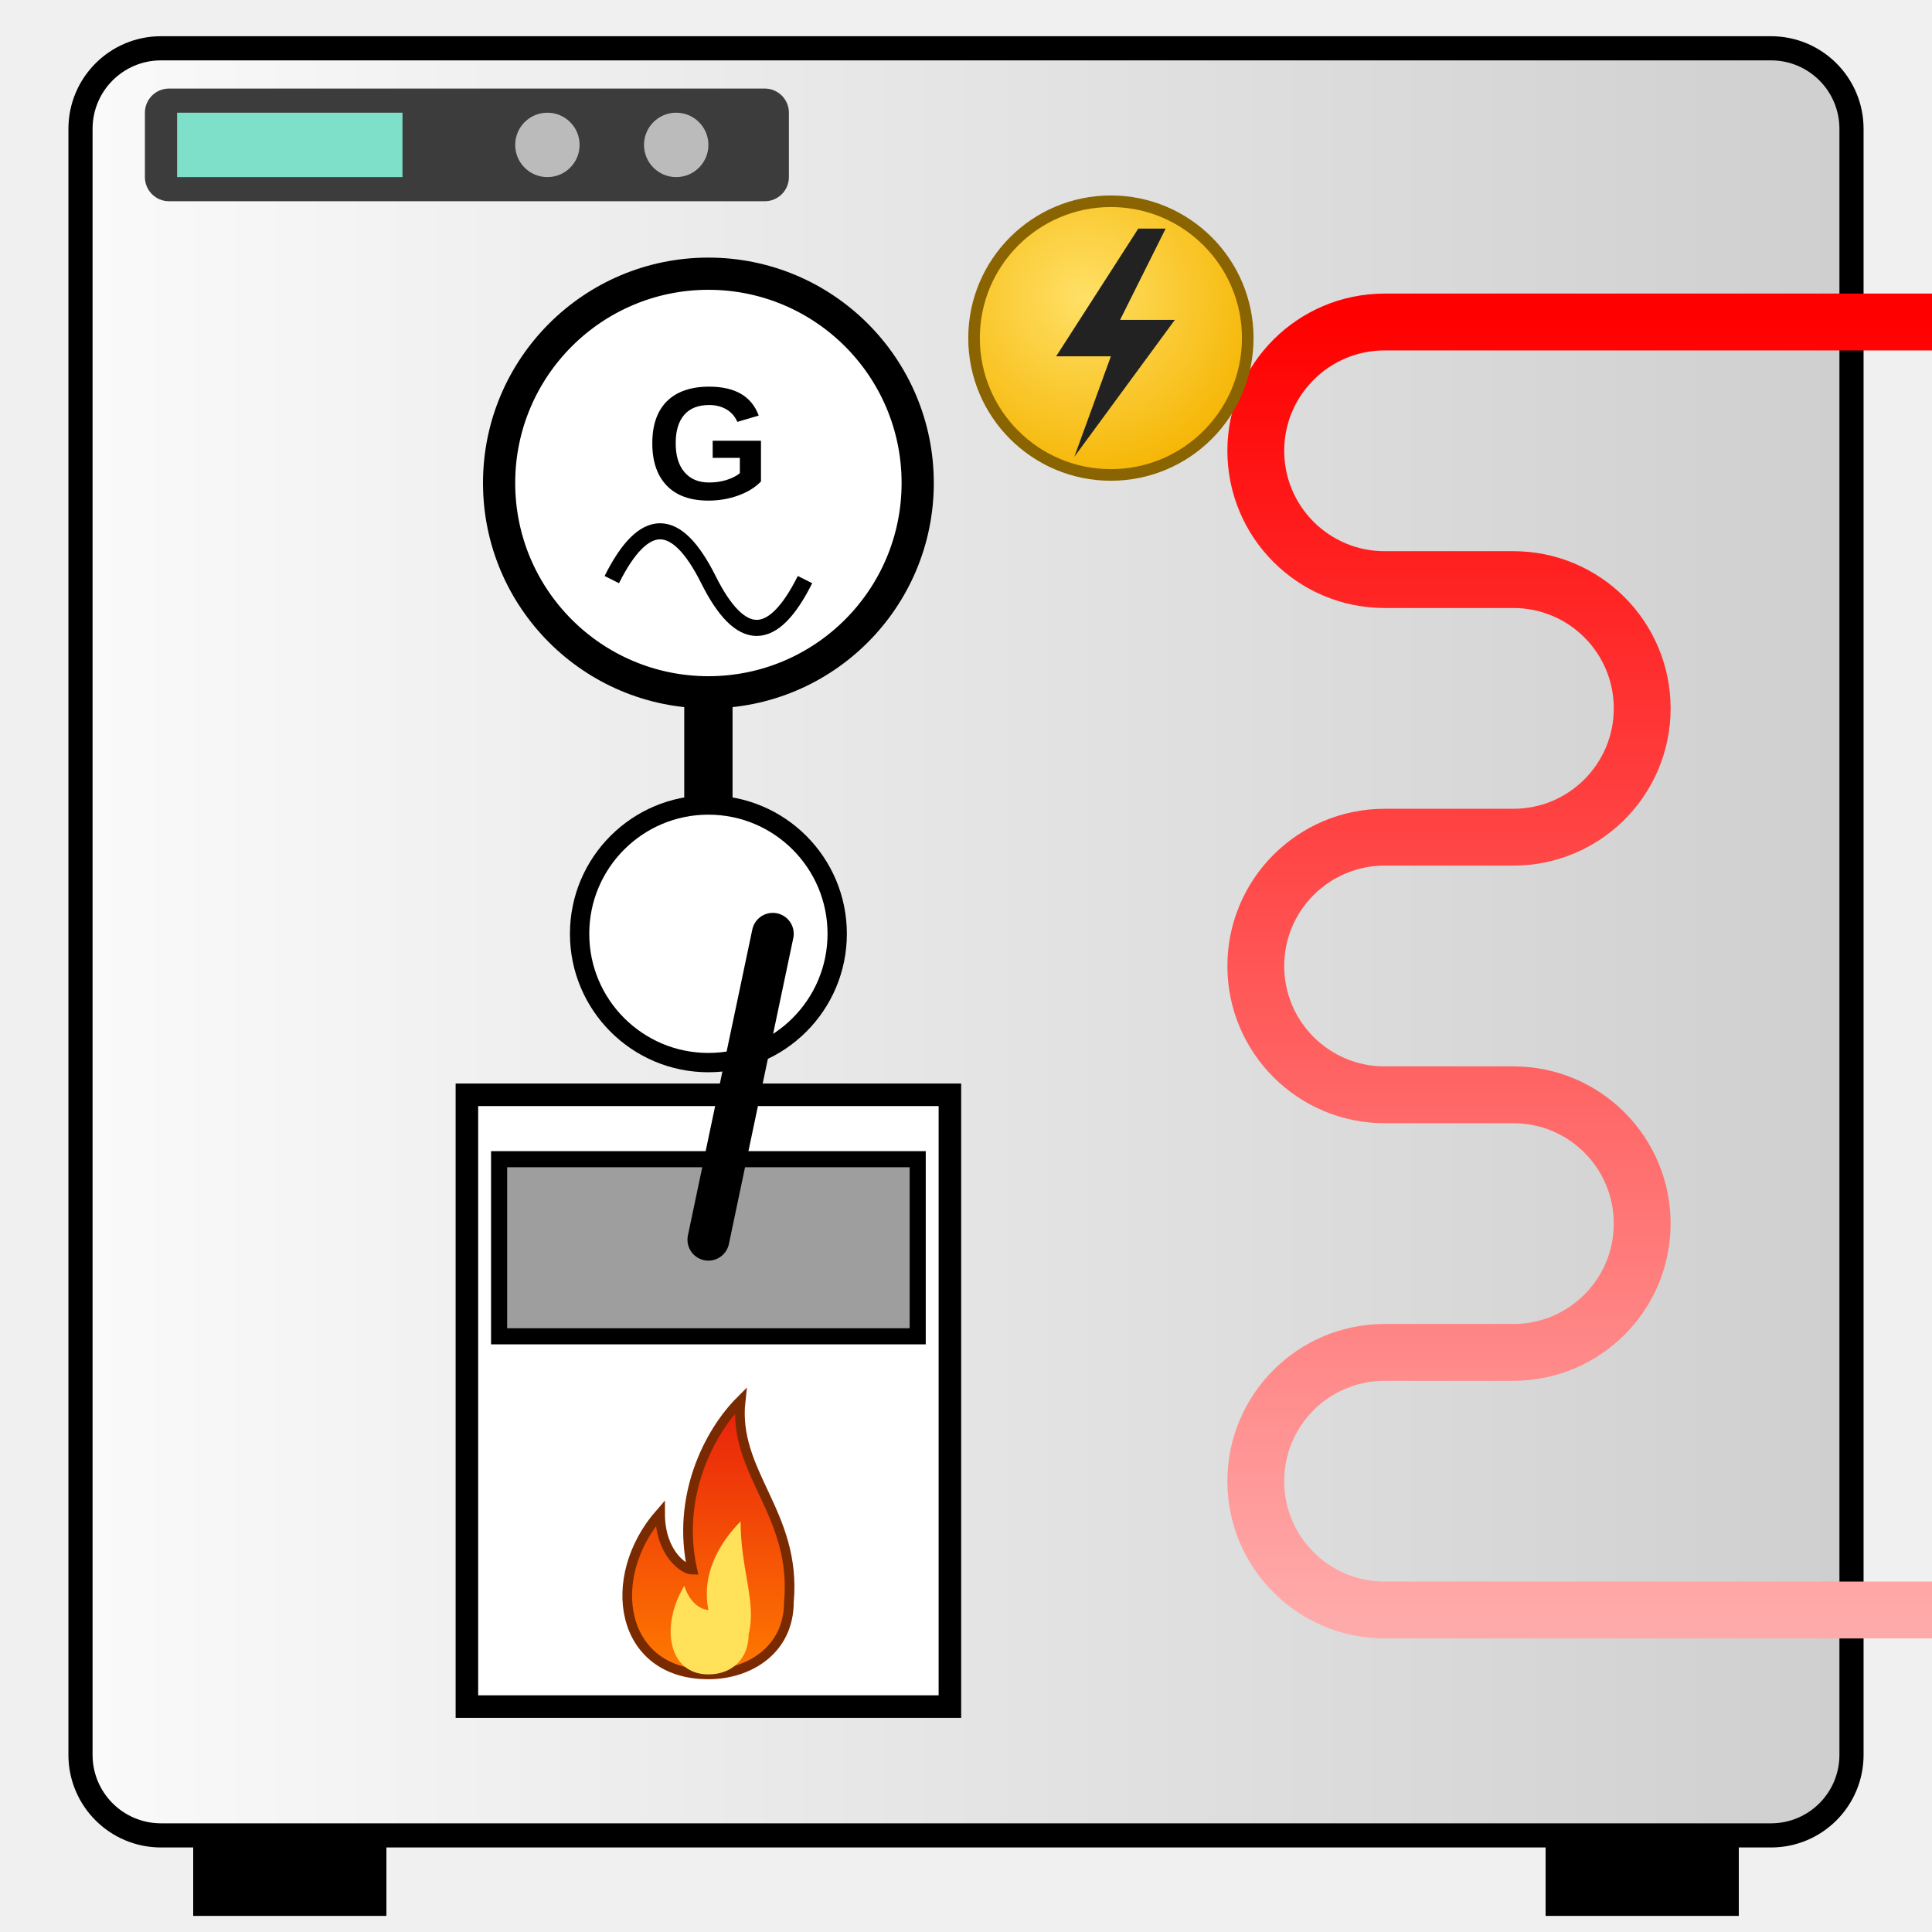
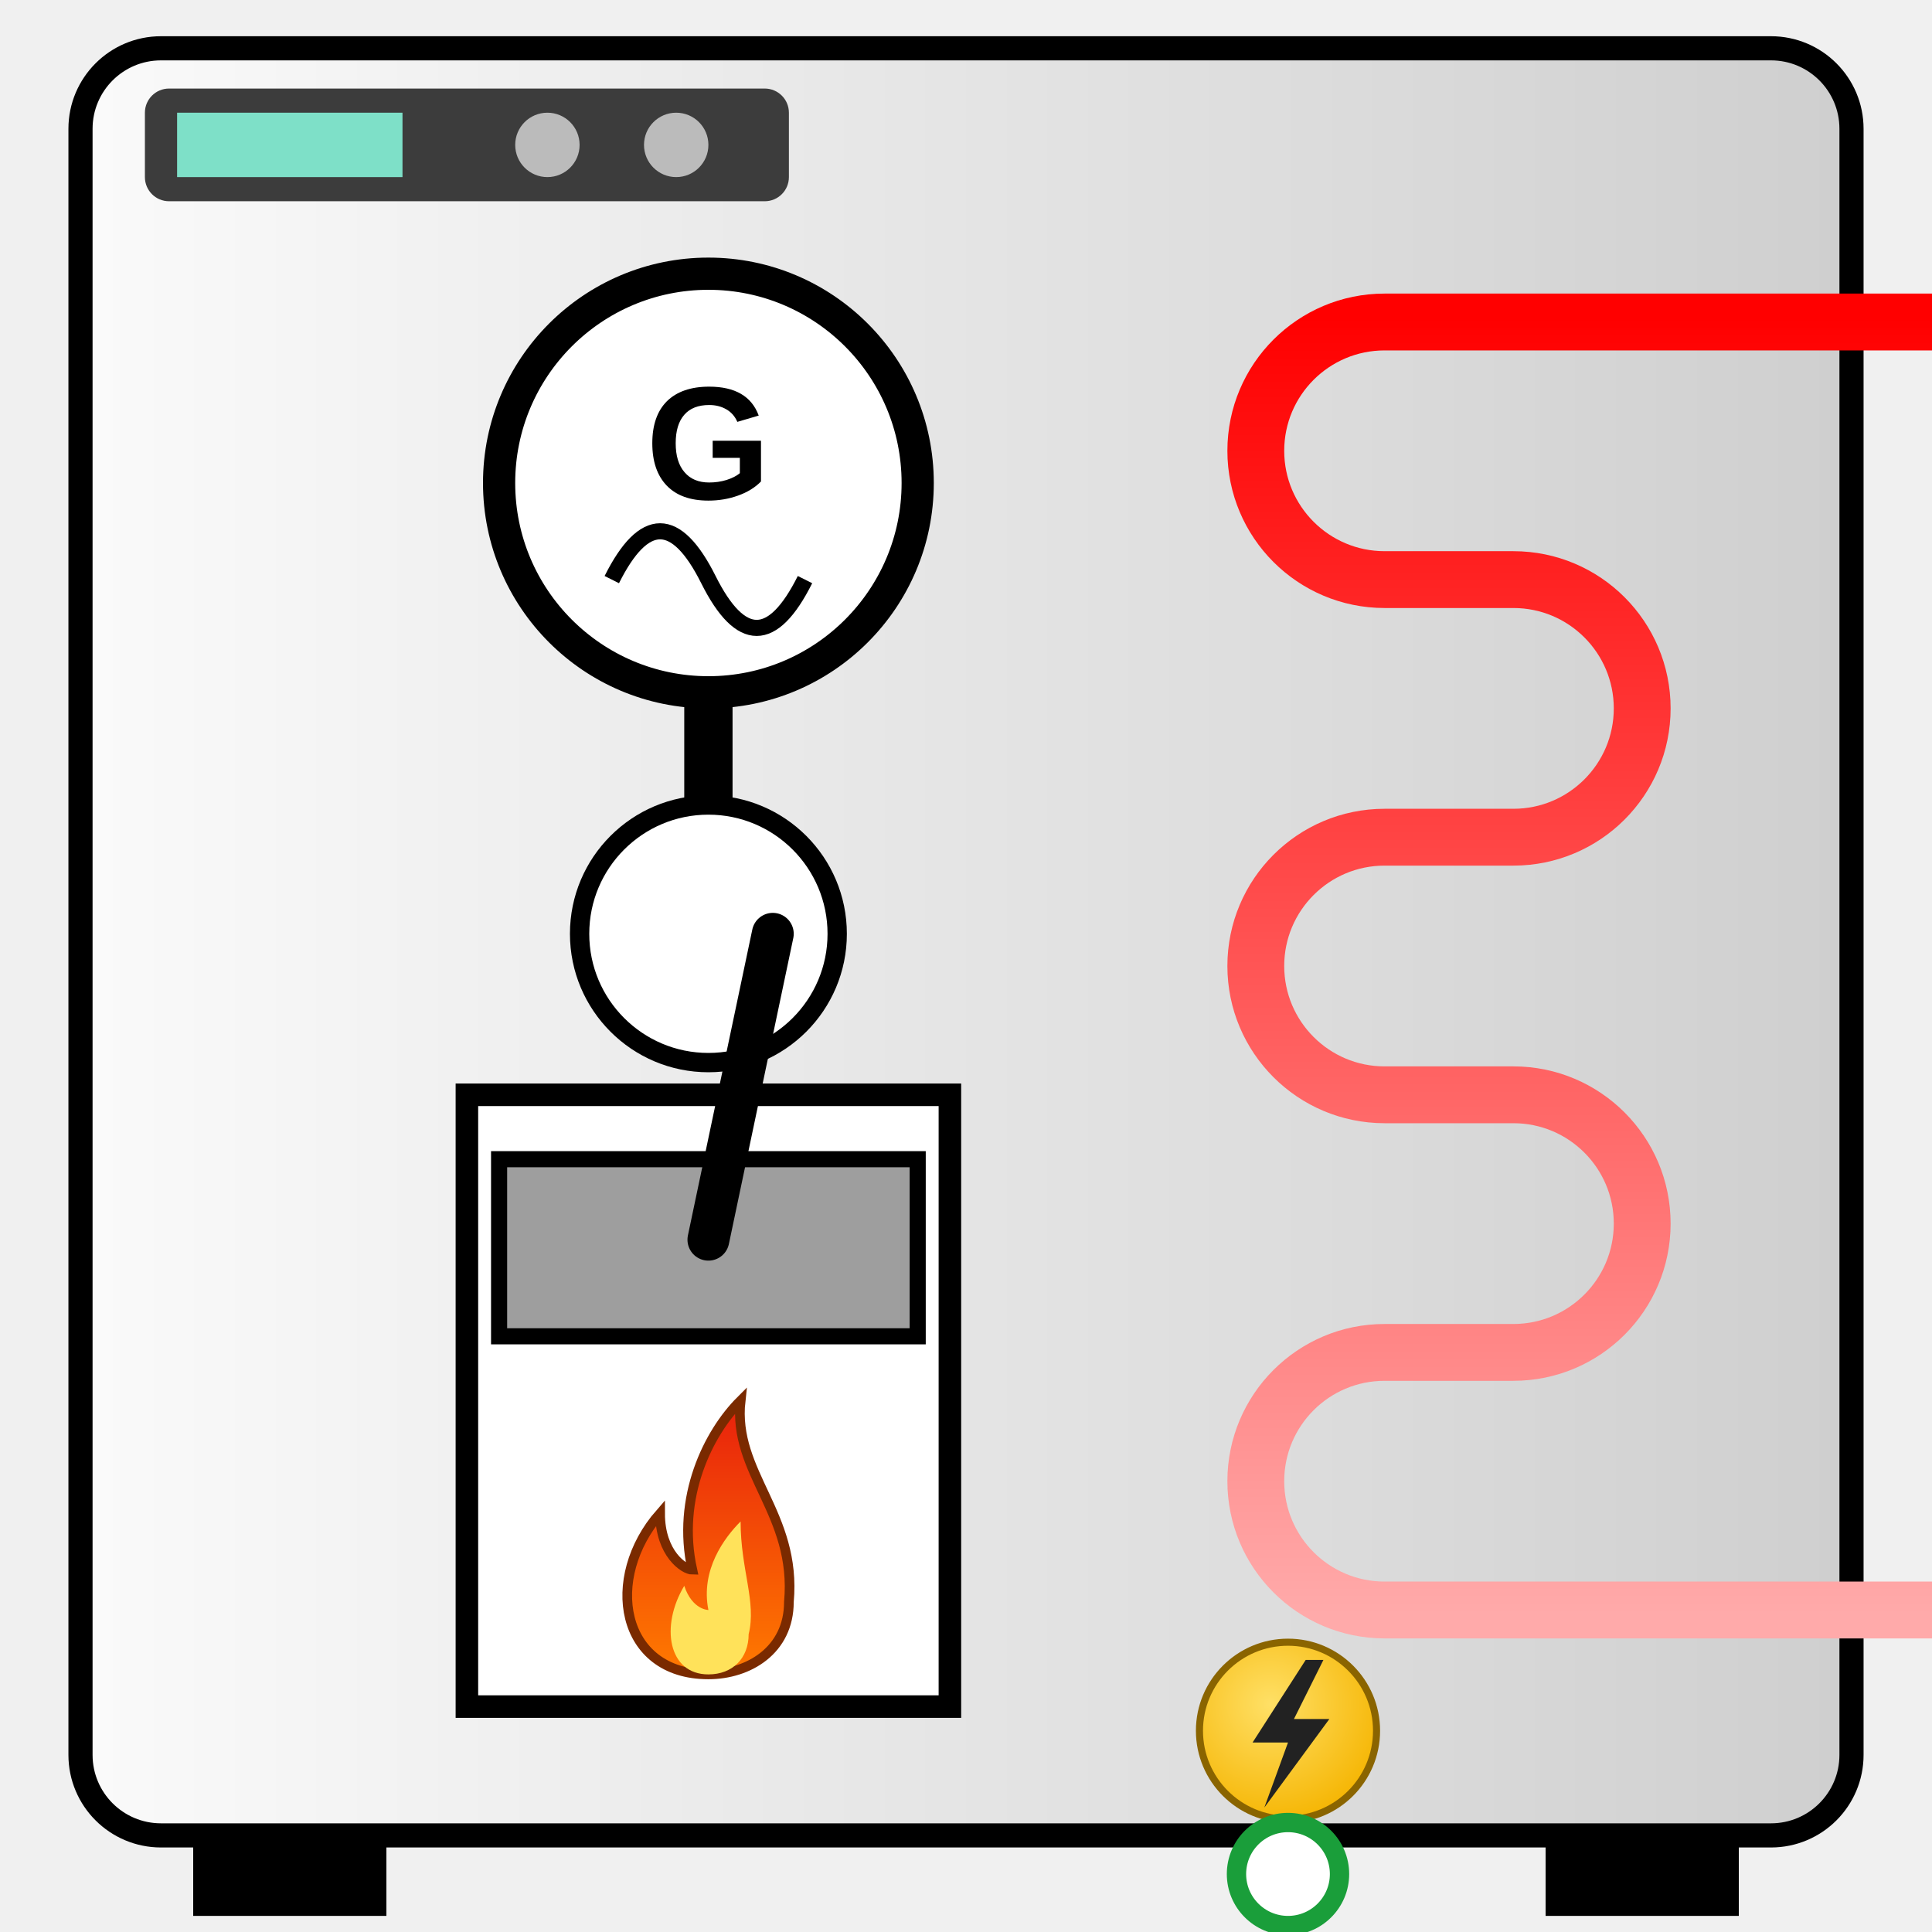
<svg xmlns="http://www.w3.org/2000/svg" version="1.1" width="120mm" height="120mm" viewBox="0 0 120 120">
  <defs>
    <radialGradient id="badge" cx="0.4" cy="0.35" r="0.7">
      <stop offset="0" stop-color="#ffe066" />
      <stop offset="1" stop-color="#f5b400" />
    </radialGradient>
    <linearGradient id="cas" x1="0" y1="0" x2="1" y2="0">
      <stop offset="0" stop-color="#fafafa" />
      <stop offset="1" stop-color="#cfcfcf" />
    </linearGradient>
    <linearGradient id="blk" x1="0" y1="0" x2="1" y2="0">
      <stop offset="0" stop-color="#e2e2e2" />
      <stop offset="1" stop-color="#b5b5b5" />
    </linearGradient>
    <linearGradient id="hot" x1="0" y1="1" x2="0" y2="0">
      <stop offset="0" stop-color="#ffaaaa" />
      <stop offset="1" stop-color="#ff0000" />
    </linearGradient>
    <linearGradient id="gen" x1="0" y1="0" x2="1" y2="1">
      <stop offset="0" stop-color="#ffffff" />
      <stop offset="1" stop-color="#cfd8e6" />
    </linearGradient>
    <linearGradient id="fl" x1="0" y1="1" x2="0" y2="0">
      <stop offset="0" stop-color="#ff7a00" />
      <stop offset="1" stop-color="#e8200c" />
    </linearGradient>
  </defs>
  <rect x="12" y="114" width="12" height="5" fill="#000" />
  <rect x="96" y="114" width="12" height="5" fill="#000" />
  <rect x="5" y="3" width="110" height="111" rx="5" fill="url(#cas)" stroke="#000" stroke-width="1.5" />
  <rect x="9" y="5.5" width="40" height="7" rx="1.5" fill="#3c3c3c" />
  <rect x="11" y="7.0" width="14.0" height="4" fill="#7ee0c8" />
  <circle cx="34" cy="9.0" r="2" fill="#bbb" />
  <circle cx="42" cy="9.0" r="2" fill="#bbb" />
  <line x1="44" y1="43" x2="44" y2="52" stroke="#000" stroke-width="3" />
  <circle cx="44" cy="30" r="13" fill="#fff" stroke="#000" stroke-width="2" />
  <text x="44" y="31" font-family="Arial" font-weight="bold" font-size="10" text-anchor="middle">G</text>
  <path d="M 38,36 C 40,32 42,32 44,36 C 46,40 48,40 50,36" fill="none" stroke="#000" stroke-width="1" />
  <circle cx="44" cy="58" r="8" fill="#fff" stroke="#000" stroke-width="1.2" />
  <rect x="29" y="68" width="30" height="38" fill="#fff" stroke="#000" stroke-width="1.4" />
  <rect x="31" y="72" width="26" height="11" fill="#9e9e9e" stroke="#000" stroke-width="1" />
  <line x1="44" y1="77" x2="48" y2="58" stroke="#000" stroke-width="2.6" stroke-linecap="round" />
  <path d="M 44.00,104.00 C 38.50,104.00 37.50,98.00 41.00,94.00 C 41.00,96.50 42.50,97.50 43.00,97.50 C 42.00,93.00 44.00,89.00 46.00,87.00 C 45.50,91.50 49.50,94.00 49.00,99.50 C 49.00,102.50 46.50,104.00 44.00,104.00 Z" fill="url(#fl)" stroke="#7a2a00" stroke-width="0.6" />
  <path d="M 44.00,104.00 C 41.50,104.00 41.00,101.00 42.50,98.50 C 43.00,100.00 44.00,100.00 44.00,100.00 C 43.50,97.50 45.00,95.50 46.00,94.50 C 46.00,97.50 47.00,99.50 46.50,101.50 C 46.50,103.00 45.50,104.00 44.00,104.00 Z" fill="#ffe25a" />
  <path d="M 120,20 H 86 A 8.00,8.00 0 0 0 86,36.00 H 94 A 8.00,8.00 0 0 1 94,52.00 H 86 A 8.00,8.00 0 0 0 86,68.00 H 94 A 8.00,8.00 0 0 1 94,84.00 H 86 A 8.00,8.00 0 0 0 86,100.00 H 120" stroke="url(#hot)" stroke-width="3.53" fill="none" />
-   <circle cx="69" cy="21" r="8.5" fill="url(#badge)" stroke="#8a6400" stroke-width="0.72" />
-   <path d="M 70.70,14.20 L 65.60,22.13 L 69.00,22.13 L 66.73,28.37 L 72.97,19.87 L 69.57,19.87 L 72.40,14.20 Z" fill="#222" />
+   <circle cx="80" cy="107.5" r="5.5" fill="url(#badge)" stroke="#8a6400" stroke-width="0.44" />
+   <path d="M 81.10,103.10 L 77.80,108.23 L 80.00,108.23 L 78.53,112.27 L 82.57,106.77 L 80.37,106.77 L 82.20,103.10 Z" fill="#222" />
+   <circle cx="80" cy="116.4" r="3.2" fill="#fff" stroke="#1a9e3a" stroke-width="1.2" />
</svg>
